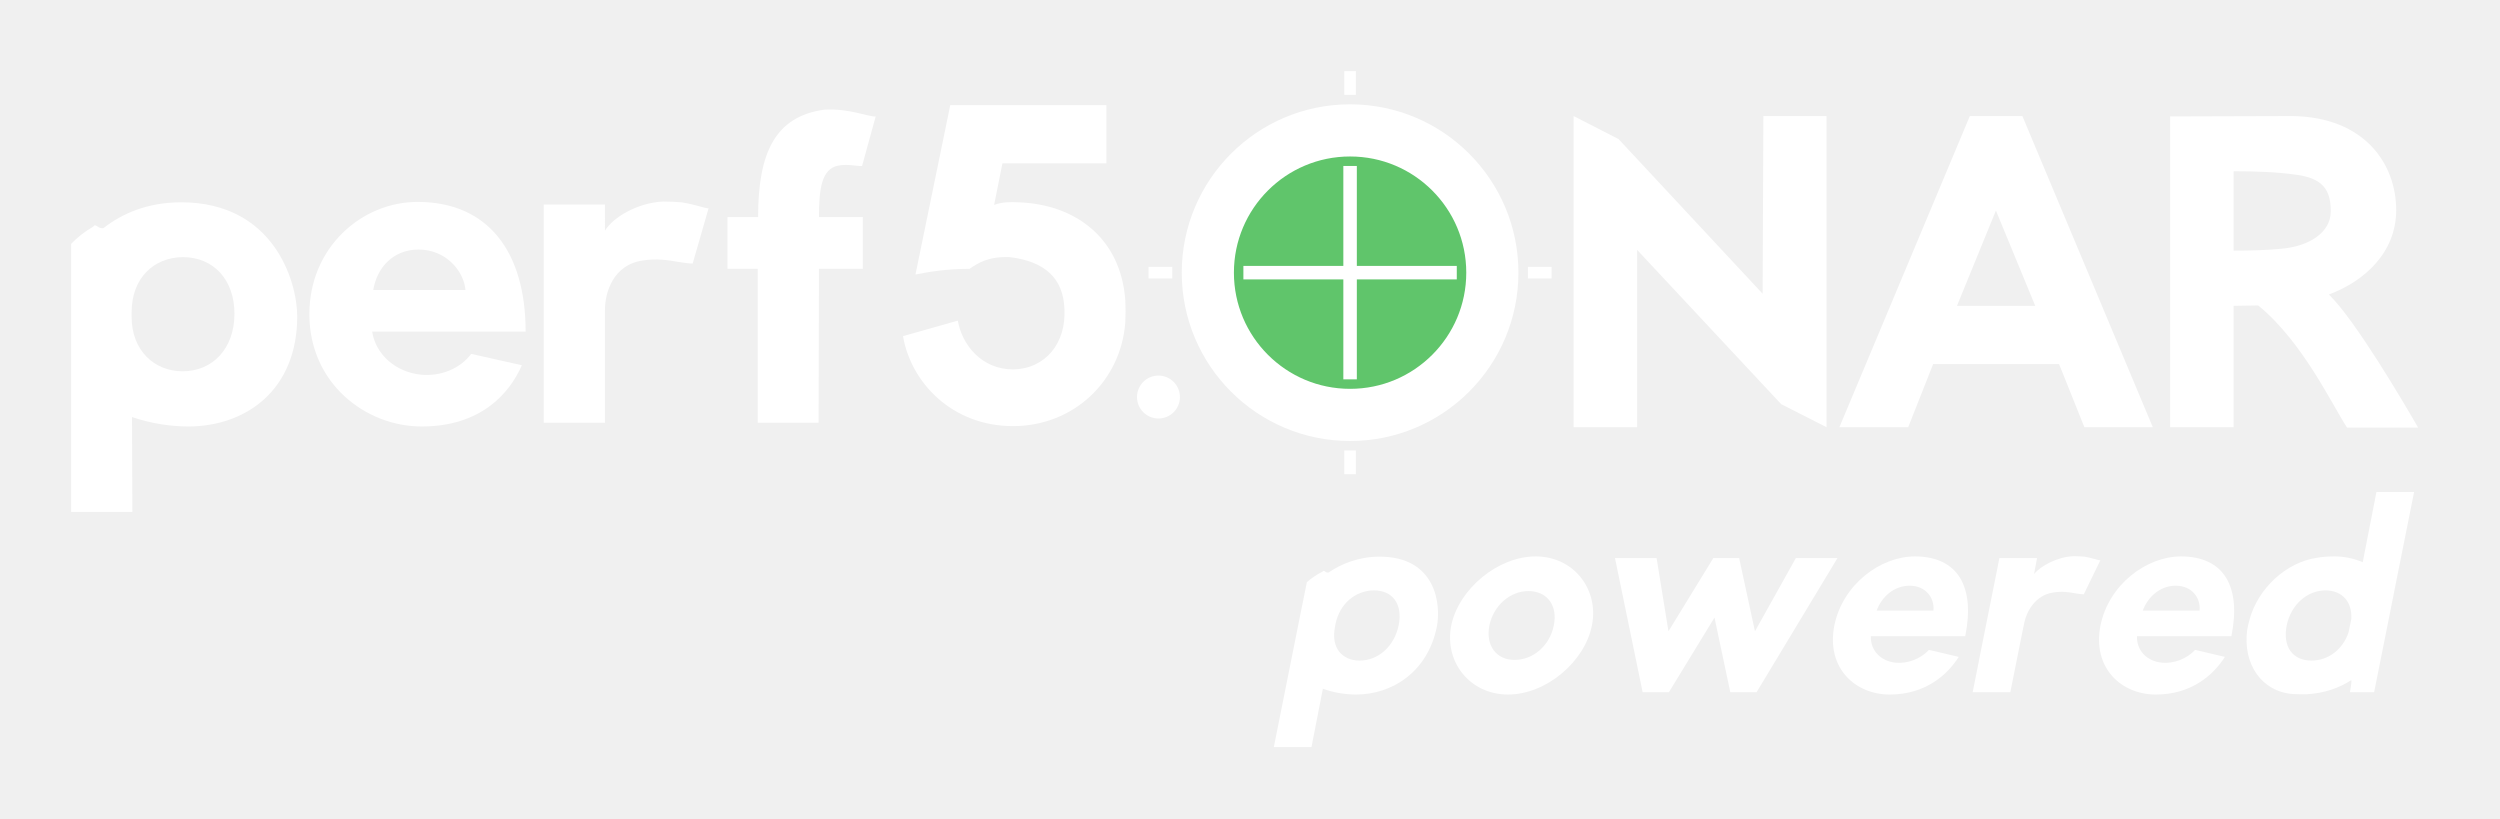
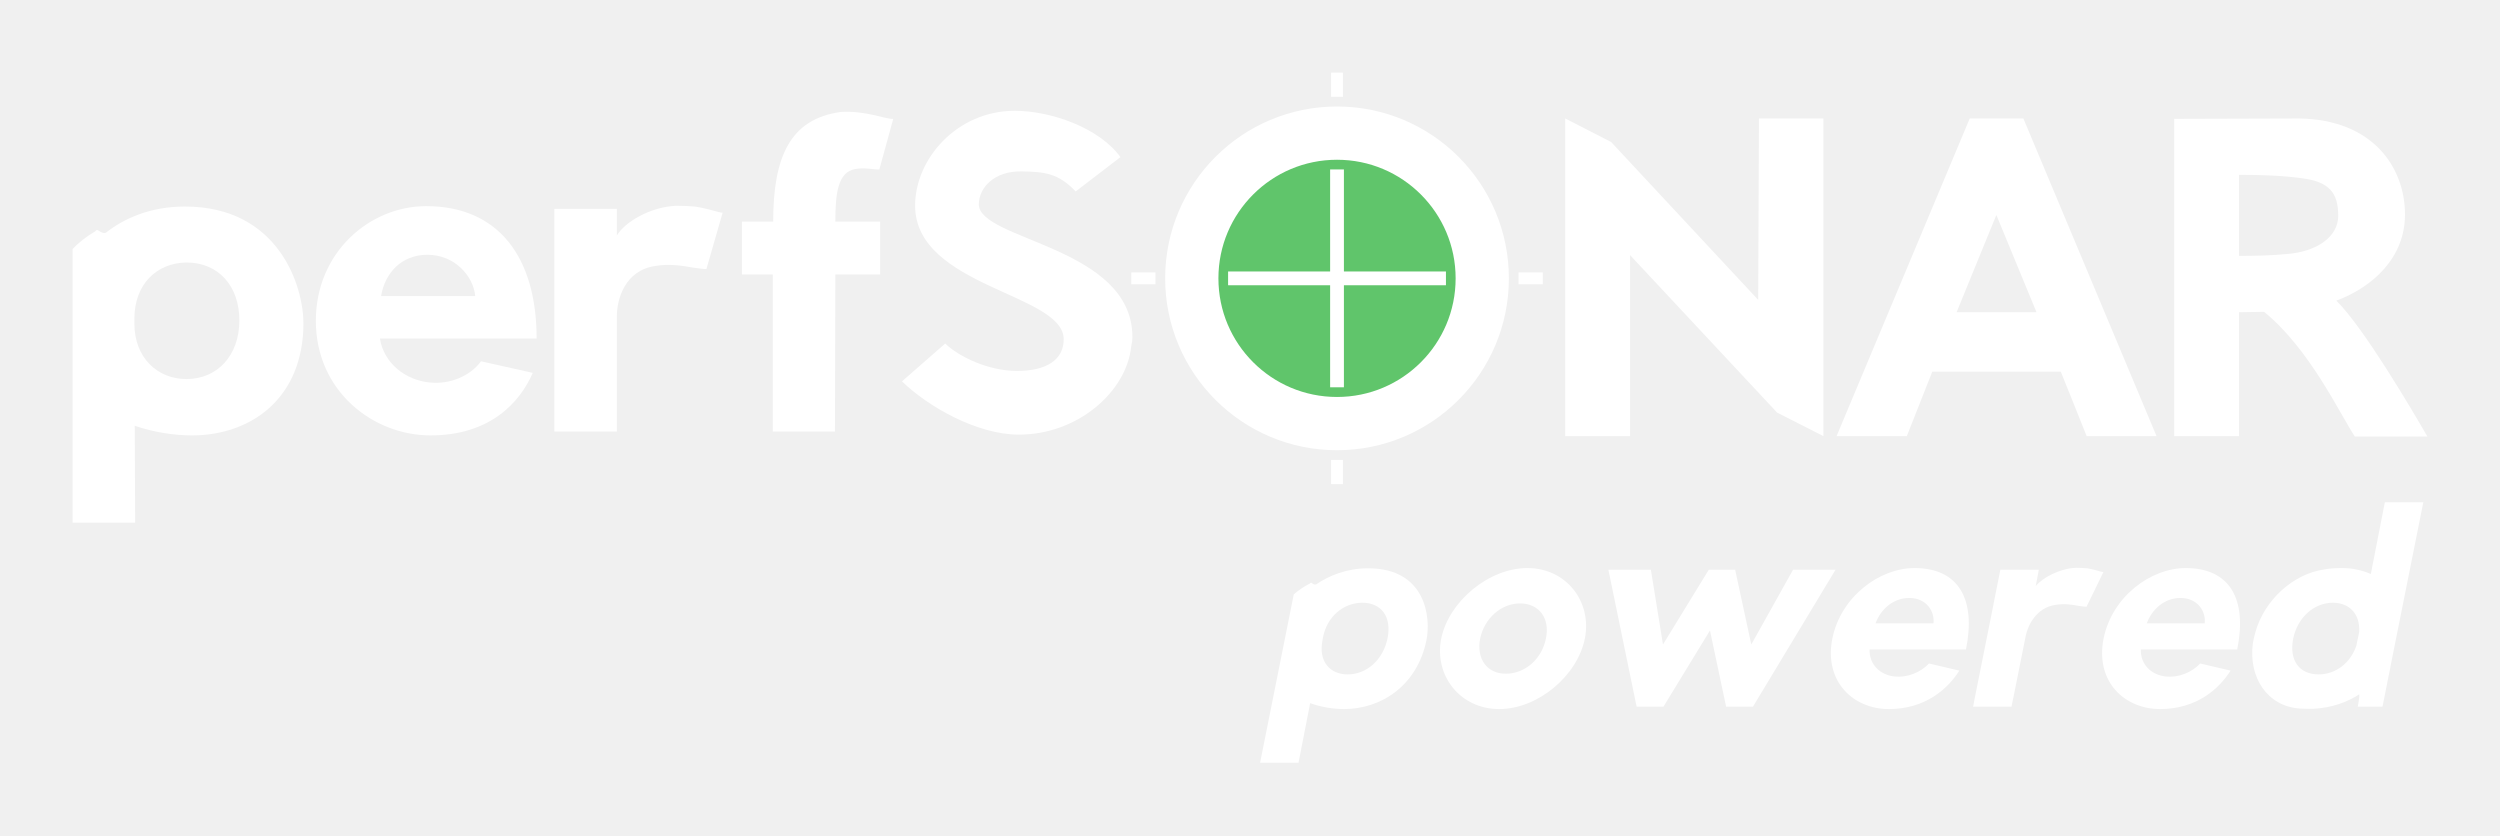
- <svg xmlns="http://www.w3.org/2000/svg" width="527.213mm" height="172.549mm" viewBox="0 0 527.213 172.549" version="1.1" id="svg8">
+ <svg xmlns="http://www.w3.org/2000/svg" width="516.411mm" height="172.549mm" viewBox="0 0 516.411 172.549" version="1.1" id="svg8">
  <defs id="defs2" />
-   <g id="layer4" style="display:inline" transform="translate(14.6448)">
+   <g id="layer4" style="display:inline" transform="translate(6.112114,-1.8065489e-6)">
    <circle transform="translate(187.5687,-139.5)" style="display:inline;opacity:1;fill:#31b63f;fill-opacity:0.75;fill-rule:nonzero;stroke:none;stroke-width:6;stroke-linecap:square;stroke-linejoin:miter;stroke-miterlimit:4;stroke-dasharray:none;stroke-dashoffset:0;stroke-opacity:1" id="path3715-3" cy="197.014" cx="82.479" r="30" />
  </g>
-   <g id="layer1" transform="translate(202.2135,-139.5)" style="display:inline">
+   <g id="layer1" transform="translate(193.6808,-139.5)" style="display:inline">
    <circle style="opacity:1;fill:none;fill-opacity:1;fill-rule:nonzero;stroke:#ffffff;stroke-width:11;stroke-linecap:square;stroke-linejoin:miter;stroke-miterlimit:4;stroke-dasharray:none;stroke-dashoffset:0;stroke-opacity:1" id="path3715" cy="197" cx="82.5" r="30" />
-     <path style="fill:none;fill-rule:evenodd;stroke:#ffffff;stroke-width:2.846;stroke-linecap:butt;stroke-linejoin:miter;stroke-miterlimit:4;stroke-dasharray:none;stroke-opacity:1" d="m 105,197 h -45" id="path4522" />
-     <path style="fill:none;fill-rule:evenodd;stroke:#ffffff;stroke-width:2.846;stroke-linecap:butt;stroke-linejoin:miter;stroke-miterlimit:4;stroke-dasharray:none;stroke-opacity:1" d="m 82.5,219.5 v -45" id="path4522-6" />
-     <path style="fill:none;fill-rule:evenodd;stroke:#ffffff;stroke-width:2.45;stroke-linecap:butt;stroke-linejoin:miter;stroke-miterlimit:4;stroke-dasharray:none;stroke-opacity:1" d="m 82.5,239.5 v -5" id="path4522-6-7" />
-     <path style="fill:none;fill-rule:evenodd;stroke:#ffffff;stroke-width:2.449;stroke-linecap:butt;stroke-linejoin:miter;stroke-miterlimit:4;stroke-dasharray:none;stroke-opacity:1" d="M 82.5,159.5 V 154.5" id="path4522-6-7-3" />
-     <path style="fill:none;fill-rule:evenodd;stroke:#ffffff;stroke-width:2.449;stroke-linecap:butt;stroke-linejoin:miter;stroke-miterlimit:4;stroke-dasharray:none;stroke-opacity:1" d="m 40,197 h 5" id="path4522-6-7-3-5" />
-     <path style="fill:none;fill-rule:evenodd;stroke:#ffffff;stroke-width:2.45;stroke-linecap:butt;stroke-linejoin:miter;stroke-miterlimit:4;stroke-dasharray:none;stroke-opacity:1" d="M 120,197 H 125" id="path4522-6-7-3-5-6" />
-     <text xml:space="preserve" style="font-style:normal;font-variant:normal;font-weight:normal;font-stretch:normal;line-height:0%;font-family:sans-serif;-inkscape-font-specification:'sans-serif, Normal';text-align:start;letter-spacing:0px;word-spacing:0px;writing-mode:lr-tb;text-anchor:start;fill:#ffffff;fill-opacity:1;stroke:none;stroke-width:0.265px;stroke-linecap:butt;stroke-linejoin:miter;stroke-opacity:1" x="310" y="219.5" id="text4725">
-       <tspan id="tspan4723" x="310" y="219.5" style="font-size:70.555px;line-height:1.25;stroke-width:0.265px"> </tspan>
+     <path style="fill:none;fill-rule:evenodd;stroke:#ffffff;stroke-width:2.846;stroke-linecap:butt;stroke-linejoin:miter;stroke-miterlimit:4;stroke-dasharray:none;stroke-opacity:1" d="m 105,197 -45,0" id="path4522" />
+     <path style="fill:none;fill-rule:evenodd;stroke:#ffffff;stroke-width:2.846;stroke-linecap:butt;stroke-linejoin:miter;stroke-miterlimit:4;stroke-dasharray:none;stroke-opacity:1" d="m 82.5,219.5 0,-45" id="path4522-6" />
+     <path style="fill:none;fill-rule:evenodd;stroke:#ffffff;stroke-width:2.449;stroke-linecap:butt;stroke-linejoin:miter;stroke-miterlimit:4;stroke-dasharray:none;stroke-opacity:1" d="m 82.5,239.5 0,-5" id="path4522-6-7" />
+     <path style="fill:none;fill-rule:evenodd;stroke:#ffffff;stroke-width:2.449;stroke-linecap:butt;stroke-linejoin:miter;stroke-miterlimit:4;stroke-dasharray:none;stroke-opacity:1" d="M 82.5,159.5 82.5,154.5" id="path4522-6-7-3" />
+     <path style="fill:none;fill-rule:evenodd;stroke:#ffffff;stroke-width:2.449;stroke-linecap:butt;stroke-linejoin:miter;stroke-miterlimit:4;stroke-dasharray:none;stroke-opacity:1" d="m 40,197 5,0" id="path4522-6-7-3-5" />
+     <path style="fill:none;fill-rule:evenodd;stroke:#ffffff;stroke-width:2.449;stroke-linecap:butt;stroke-linejoin:miter;stroke-miterlimit:4;stroke-dasharray:none;stroke-opacity:1" d="M 120,197 125,197" id="path4522-6-7-3-5-6" />
+     <text xml:space="preserve" style="font-style:normal;font-variant:normal;font-weight:normal;font-stretch:normal;font-size:70.556px;line-height:125%;font-family:sans-serif;-inkscape-font-specification:'sans-serif, Normal';text-align:start;letter-spacing:0px;word-spacing:0px;writing-mode:lr-tb;text-anchor:start;fill:#ffffff;fill-opacity:1;stroke:none;stroke-width:0.265px;stroke-linecap:butt;stroke-linejoin:miter;stroke-opacity:1" x="310" y="219.5" id="text4725">
+       <tspan id="tspan4723" x="310" y="219.5" style="stroke-width:0.265px" />
    </text>
  </g>
-   <g id="layer3" style="display:inline" transform="translate(14.49319)">
-     <g aria-label="perf5" id="text4651-0" style="font-style:normal;font-variant:normal;font-weight:normal;font-stretch:normal;line-height:0%;font-family:'Rabbid Highway Sign II';-inkscape-font-specification:'Rabbid Highway Sign II, Normal';text-align:end;letter-spacing:0px;word-spacing:0px;writing-mode:lr-tb;text-anchor:end;display:inline;fill:#ffffff;fill-opacity:1;stroke:none;stroke-width:0.265px;stroke-linecap:butt;stroke-linejoin:miter;stroke-opacity:1">
-       <path d="m 13.263,66.819 v -0.957 c 0,-7.176 4.624,-11.561 10.763,-11.64 6.538,0 10.923,4.784 10.923,11.959 0,7.335 -4.624,12.119 -10.923,12.119 -5.98,0 -10.763,-4.385 -10.763,-11.481 z M 23.708,42.661 c -7.176,0 -12.597,2.472 -16.344,5.422 C 6.247,48.401 5.689,46.966 5.211,47.763 3.297,48.88 1.703,50.155 0.507,51.431 v 56.528 H 13.423 l -0.08,-20.012 c 3.907,1.355 8.212,1.993 11.8,1.993 12.278,0 23.042,-7.734 23.042,-23.201 0,-7.495 -5.023,-24.078 -24.477,-24.078 z" style="font-style:normal;font-variant:normal;font-weight:normal;font-stretch:normal;font-size:79.729px;line-height:125%;font-family:'Rabbid Highway Sign II';-inkscape-font-specification:'Rabbid Highway Sign II, Normal';text-align:end;writing-mode:lr-tb;text-anchor:end" id="path991" />
-       <path d="m 64.222,61.158 c 0.797,-4.784 4.226,-8.531 9.567,-8.531 5.661,0 9.488,4.385 9.886,8.531 z m 20.65,13.474 c -2.312,3.109 -6.458,4.784 -10.524,4.385 -5.182,-0.478 -9.567,-4.066 -10.365,-9.089 h 32.37 c 0,-16.903 -7.973,-27.347 -22.802,-27.347 -11.72,0 -22.802,9.567 -22.802,23.679 0,14.59 11.88,23.679 23.679,23.679 12.358,0 18.497,-6.857 21.128,-12.916 z" style="font-style:normal;font-variant:normal;font-weight:normal;font-stretch:normal;font-size:79.729px;line-height:125%;font-family:'Rabbid Highway Sign II';-inkscape-font-specification:'Rabbid Highway Sign II, Normal';text-align:end;writing-mode:lr-tb;text-anchor:end" id="path993" />
-       <path d="m 113.085,43.139 h -12.916 v 46.004 h 12.916 V 65.304 c 0,-3.508 1.674,-9.488 7.973,-10.365 2.87,-0.478 5.422,-0.08 7.654,0.319 1.116,0.159 2.073,0.319 2.87,0.319 l 3.349,-11.64 c -0.797,0 -2.711,-0.797 -5.74,-1.276 -1.116,-0.08 -2.392,-0.159 -3.827,-0.159 -5.422,0.239 -10.604,3.349 -12.278,6.139 z" style="font-style:normal;font-variant:normal;font-weight:normal;font-stretch:normal;font-size:79.729px;line-height:125%;font-family:'Rabbid Highway Sign II';-inkscape-font-specification:'Rabbid Highway Sign II, Normal';text-align:end;writing-mode:lr-tb;text-anchor:end" id="path995" />
-       <path d="m 145.379,45.77 h -6.458 v 10.923 h 6.378 v 32.45 h 12.836 l 0.08,-32.45 h 9.249 V 45.77 h -9.249 c 0,-5.9 0.558,-10.205 4.066,-10.843 1.993,-0.399 3.986,0.159 5.023,0.08 l 2.87,-10.444 c -1.674,0.08 -5.581,-1.754 -10.843,-1.435 -10.444,1.435 -13.953,9.249 -13.953,22.643 z" style="font-style:normal;font-variant:normal;font-weight:normal;font-stretch:normal;font-size:79.729px;line-height:125%;font-family:'Rabbid Highway Sign II';-inkscape-font-specification:'Rabbid Highway Sign II, Normal';text-align:end;writing-mode:lr-tb;text-anchor:end" id="path997" />
-       <path d="m 199.137,77.901 c -6.617,0 -10.763,-5.182 -11.64,-10.285 l -11.561,3.269 c 1.674,9.807 10.365,18.975 23.201,18.975 12.836,0 22.802,-9.567 23.679,-21.925 0.08,-1.595 0.08,-3.109 0,-4.624 -0.957,-13.235 -10.684,-20.251 -22.563,-20.65 -1.595,-0.08 -3.508,-0.08 -5.103,0.558 l 1.754,-8.77 h 21.925 v -12.278 h -32.928 l -7.335,35.719 c 2.791,-0.558 6.538,-1.196 11.401,-1.196 1.754,-1.196 3.907,-2.631 8.451,-2.472 7.335,0.877 11.322,4.385 11.561,10.923 0.399,7.255 -4.066,12.677 -10.843,12.757 z" style="font-style:normal;font-variant:normal;font-weight:normal;font-stretch:normal;font-size:79.729px;line-height:125%;font-family:'Rabbid Highway Sign II';-inkscape-font-specification:'Rabbid Highway Sign II, Normal';text-align:end;writing-mode:lr-tb;text-anchor:end" id="path999" />
+   <g id="layer3" style="display:inline" transform="translate(5.960504,-8.0654894e-7)">
+     <g transform="translate(187.7203,-139.5)" style="font-style:normal;font-variant:normal;font-weight:normal;font-stretch:normal;font-size:79.729px;line-height:125%;font-family:'Rabbid Highway Sign II';-inkscape-font-specification:'Rabbid Highway Sign II, Normal';text-align:end;letter-spacing:0px;word-spacing:0px;writing-mode:lr-tb;text-anchor:end;display:inline;fill:#ffffff;fill-opacity:1;stroke:none;stroke-width:0.265px;stroke-linecap:butt;stroke-linejoin:miter;stroke-opacity:1" id="text4651-0">
+       <path d="m -165.924,206.319 0,-0.957 c 0,-7.176 4.624,-11.561 10.763,-11.64 6.538,0 10.923,4.784 10.923,11.959 0,7.335 -4.624,12.119 -10.923,12.119 -5.98,0 -10.763,-4.385 -10.763,-11.481 z m 10.444,-24.158 c -7.176,0 -12.597,2.472 -16.344,5.422 -1.116,0.319 -1.674,-1.116 -2.153,-0.319 -1.913,1.116 -3.508,2.392 -4.704,3.668 l 0,56.528 12.916,0 -0.08,-20.012 c 3.907,1.355 8.212,1.993 11.8,1.993 12.278,0 23.042,-7.734 23.042,-23.201 0,-7.495 -5.023,-24.078 -24.477,-24.078 z" style="font-style:normal;font-variant:normal;font-weight:normal;font-stretch:normal;font-size:79.729px;line-height:125%;font-family:'Rabbid Highway Sign II';-inkscape-font-specification:'Rabbid Highway Sign II, Normal';text-align:end;writing-mode:lr-tb;text-anchor:end" id="path3446" />
+       <path d="m -114.965,200.658 c 0.797,-4.784 4.226,-8.531 9.567,-8.531 5.661,0 9.488,4.385 9.886,8.531 l -19.454,0 z m 20.65,13.474 c -2.312,3.109 -6.458,4.784 -10.524,4.385 -5.182,-0.478 -9.567,-4.066 -10.365,-9.089 l 32.37,0 c 0,-16.903 -7.973,-27.347 -22.802,-27.347 -11.72,0 -22.802,9.567 -22.802,23.679 0,14.59 11.88,23.679 23.679,23.679 12.358,0 18.497,-6.857 21.128,-12.916 l -10.684,-2.392 z" style="font-style:normal;font-variant:normal;font-weight:normal;font-stretch:normal;font-size:79.729px;line-height:125%;font-family:'Rabbid Highway Sign II';-inkscape-font-specification:'Rabbid Highway Sign II, Normal';text-align:end;writing-mode:lr-tb;text-anchor:end" id="path3448" />
+       <path d="m -66.259,182.639 -12.916,0 0,46.004 12.916,0 0,-23.839 c 0,-3.508 1.674,-9.488 7.973,-10.365 2.87,-0.478 5.422,-0.08 7.654,0.319 1.116,0.159 2.073,0.319 2.87,0.319 l 3.349,-11.64 c -0.797,0 -2.711,-0.797 -5.74,-1.276 -1.116,-0.08 -2.392,-0.159 -3.827,-0.159 -5.422,0.239 -10.604,3.349 -12.278,6.139 l 0,-5.501 z" style="font-style:normal;font-variant:normal;font-weight:normal;font-stretch:normal;font-size:79.729px;line-height:125%;font-family:'Rabbid Highway Sign II';-inkscape-font-specification:'Rabbid Highway Sign II, Normal';text-align:end;writing-mode:lr-tb;text-anchor:end" id="path3450" />
+       <path d="m -33.965,185.27 -6.458,0 0,10.923 6.378,0 0,32.45 12.836,0 0.08,-32.45 9.249,0 0,-10.923 -9.249,0 c 0,-5.9 0.558,-10.205 4.066,-10.843 1.993,-0.399 3.986,0.159 5.023,0.08 l 2.87,-10.444 c -1.674,0.08 -5.581,-1.754 -10.843,-1.435 -10.444,1.435 -13.953,9.249 -13.953,22.643 z" style="font-style:normal;font-variant:normal;font-weight:normal;font-stretch:normal;font-size:79.729px;line-height:125%;font-family:'Rabbid Highway Sign II';-inkscape-font-specification:'Rabbid Highway Sign II, Normal';text-align:end;writing-mode:lr-tb;text-anchor:end" id="path3452" />
+       <path d="m 28.513,179.051 9.249,-7.096 c -4.385,-6.059 -14.351,-9.567 -21.846,-9.567 -11.88,0 -20.57,9.886 -20.57,19.613 0.08,16.823 30.696,18.098 30.696,27.586 0,4.305 -3.668,6.538 -9.647,6.538 -5.9,0 -12.039,-2.95 -14.83,-5.661 l -8.93,7.813 c 5.342,5.182 15.467,11.003 24.158,11.003 12.119,0 22.244,-8.85 23.201,-18.258 0.159,-0.638 0.239,-1.276 0.239,-1.913 0,-18.736 -31.732,-19.932 -31.732,-27.427 0.08,-3.588 3.349,-6.857 8.77,-6.777 4.704,0.08 7.654,0.319 11.242,4.146 z" style="font-style:normal;font-variant:normal;font-weight:normal;font-stretch:normal;font-size:79.729px;line-height:125%;font-family:'Rabbid Highway Sign II';-inkscape-font-specification:'Rabbid Highway Sign II, Normal';text-align:end;writing-mode:lr-tb;text-anchor:end" id="path3454" />
    </g>
-     <g aria-label="NAR" id="text4651" style="font-style:normal;font-variant:normal;font-weight:normal;font-stretch:normal;line-height:0%;font-family:sans-serif;-inkscape-font-specification:'sans-serif, Normal';text-align:start;letter-spacing:0px;word-spacing:0px;writing-mode:lr-tb;text-anchor:start;display:inline;fill:#ffffff;fill-opacity:1;stroke:none;stroke-width:0.265px;stroke-linecap:butt;stroke-linejoin:miter;stroke-opacity:1">
-       <path d="m 317.356,90.089 h 13.394 V 52.697 l 30.376,32.529 9.567,4.863 V 24.473 h -13.315 l -0.159,37.472 -30.376,-32.609 -9.488,-4.863 z" style="font-style:normal;font-variant:normal;font-weight:normal;font-stretch:normal;font-size:79.728px;line-height:1.25;font-family:'Rabbid Highway Sign II';-inkscape-font-specification:'Rabbid Highway Sign II, Normal';text-align:start;writing-mode:lr-tb;text-anchor:start;stroke-width:0.265px" id="path1002" />
-       <path d="M 411.997,24.473 H 400.915 L 373.409,90.089 h 14.51 l 5.262,-13.315 h 26.549 l 5.342,13.315 h 14.431 z m 2.711,40.023 h -16.504 l 8.212,-20.091 z" style="font-style:normal;font-variant:normal;font-weight:normal;font-stretch:normal;font-size:79.728px;line-height:1.25;font-family:'Rabbid Highway Sign II';-inkscape-font-specification:'Rabbid Highway Sign II, Normal';text-align:start;writing-mode:lr-tb;text-anchor:start;stroke-width:0.265px" id="path1004" />
-       <path d="M 443.149,24.553 V 90.089 h 13.394 V 64.496 c 1.515,0 3.349,-0.08 5.182,-0.08 9.408,7.654 15.627,21.048 18.736,25.752 h 14.989 C 492.421,84.907 482.216,67.526 476.635,62.105 c 7.494,-2.79 14.192,-8.85 14.192,-17.779 0,-9.727 -6.617,-19.613 -21.845,-19.852 z m 13.394,28.303 V 36.113 c 4.624,0 9.089,0.159 13.075,0.718 5.501,0.718 7.415,2.95 7.415,7.734 0,4.544 -4.704,7.415 -10.444,7.893 -3.269,0.319 -6.697,0.399 -10.046,0.399 z" style="font-style:normal;font-variant:normal;font-weight:normal;font-stretch:normal;font-size:79.728px;line-height:1.25;font-family:'Rabbid Highway Sign II';-inkscape-font-specification:'Rabbid Highway Sign II, Normal';text-align:start;writing-mode:lr-tb;text-anchor:start;stroke-width:0.265px" id="path1006" />
+     <g style="font-style:normal;font-variant:normal;font-weight:normal;font-stretch:normal;font-size:88.9px;line-height:125%;font-family:sans-serif;-inkscape-font-specification:'sans-serif, Normal';text-align:start;letter-spacing:0px;word-spacing:0px;writing-mode:lr-tb;text-anchor:start;display:inline;fill:#ffffff;fill-opacity:1;stroke:none;stroke-width:0.265px;stroke-linecap:butt;stroke-linejoin:miter;stroke-opacity:1" id="text4651">
+       <path d="m 317.356,90.089 13.394,0 0,-37.392 30.376,32.529 9.567,4.863 0,-65.616 -13.315,0 -0.159,37.472 -30.376,-32.609 -9.488,-4.863 0,65.616 z" style="font-style:normal;font-variant:normal;font-weight:normal;font-stretch:normal;font-size:79.728px;font-family:'Rabbid Highway Sign II';-inkscape-font-specification:'Rabbid Highway Sign II, Normal';text-align:start;writing-mode:lr-tb;text-anchor:start;stroke-width:0.265px" id="path3439" />
+       <path d="m 411.997,24.473 -11.082,0 -27.506,65.616 14.51,0 5.262,-13.315 26.549,0 5.342,13.315 14.431,0 -27.506,-65.616 z m 2.711,40.023 -16.504,0 8.212,-20.091 8.292,20.091 z" style="font-style:normal;font-variant:normal;font-weight:normal;font-stretch:normal;font-size:79.728px;font-family:'Rabbid Highway Sign II';-inkscape-font-specification:'Rabbid Highway Sign II, Normal';text-align:start;writing-mode:lr-tb;text-anchor:start;stroke-width:0.265px" id="path3441" />
+       <path d="m 443.149,24.553 0,65.536 13.394,0 0,-25.593 c 1.515,0 3.349,-0.08 5.182,-0.08 9.408,7.654 15.627,21.048 18.736,25.752 l 14.989,0 c -3.03,-5.262 -13.235,-22.643 -18.816,-28.064 7.494,-2.79 14.192,-8.85 14.192,-17.779 0,-9.727 -6.617,-19.613 -21.845,-19.852 l -25.832,0.08 z m 13.394,28.303 0,-16.743 c 4.624,0 9.089,0.159 13.075,0.718 5.501,0.718 7.415,2.95 7.415,7.734 0,4.544 -4.704,7.415 -10.444,7.893 -3.269,0.319 -6.697,0.399 -10.046,0.399 z" style="font-style:normal;font-variant:normal;font-weight:normal;font-stretch:normal;font-size:79.728px;font-family:'Rabbid Highway Sign II';-inkscape-font-specification:'Rabbid Highway Sign II, Normal';text-align:start;writing-mode:lr-tb;text-anchor:start;stroke-width:0.265px" id="path3443" />
    </g>
-     <circle style="fill:#ffffff;fill-opacity:1;fill-rule:evenodd;stroke-width:0.265" id="path166" cx="229.81" cy="83.729" r="4.526" />
  </g>
-   <g id="layer2" style="display:inline" transform="translate(17.36553,15.00001)">
-     <g aria-label="powered" id="text4651-0-4" style="font-style:normal;font-variant:normal;font-weight:normal;font-stretch:normal;line-height:0%;font-family:sans-serif;-inkscape-font-specification:'sans-serif, Normal';text-align:start;letter-spacing:0px;word-spacing:0px;writing-mode:lr-tb;text-anchor:start;fill:#ffffff;fill-opacity:1;stroke:none;stroke-width:0.265px;stroke-linecap:butt;stroke-linejoin:miter;stroke-opacity:1">
-       <path d="m 264.158,117.247 0.098,-0.588 c 0.883,-4.413 4.266,-7.11 8.091,-7.159 4.021,0 6.13,2.942 5.247,7.355 -0.932,4.511 -4.364,7.453 -8.238,7.453 -3.678,0 -6.08,-2.697 -5.198,-7.061 z m 9.415,-14.858 c -4.413,0 -8.091,1.52 -10.739,3.334 -0.736,0.196 -0.883,-0.687 -1.275,-0.196 -1.324,0.686 -2.452,1.471 -3.334,2.256 l -6.963,34.767 h 7.944 l 2.403,-12.308 c 2.256,0.834 4.806,1.226 7.012,1.226 7.552,0 15.103,-4.756 17.016,-14.27 0.932,-4.609 -0.098,-14.809 -12.063,-14.809 z" style="font-style:italic;font-variant:normal;font-weight:normal;font-stretch:normal;font-size:49.036px;line-height:1.25;font-family:'Rabbid Highway Sign II';-inkscape-font-specification:'Rabbid Highway Sign II, Normal';text-align:end;writing-mode:lr-tb;text-anchor:end;stroke-width:0.265px" id="path1009" />
-       <path d="m 296.723,116.903 c 0.883,-4.217 4.364,-7.257 8.238,-7.257 3.923,0 6.228,3.04 5.345,7.257 -0.834,4.217 -4.315,7.257 -8.238,7.257 -3.874,0.049 -6.179,-3.04 -5.345,-7.257 z m -8.042,0 c -1.52,7.65 3.923,14.564 11.965,14.564 8.042,0 16.182,-6.914 17.702,-14.564 1.52,-7.601 -3.825,-14.564 -11.867,-14.564 -7.993,0 -16.231,6.914 -17.8,14.564 z" style="font-style:italic;font-variant:normal;font-weight:normal;font-stretch:normal;font-size:49.036px;line-height:1.25;font-family:'Rabbid Highway Sign II';-inkscape-font-specification:'Rabbid Highway Sign II, Normal';text-align:end;writing-mode:lr-tb;text-anchor:end;stroke-width:0.265px" id="path1011" />
-       <path d="m 334.584,130.977 9.611,-15.741 3.334,15.741 h 5.541 l 17.065,-28.294 h -8.777 l -8.63,15.446 -3.334,-15.446 h -5.443 l -9.464,15.446 -2.501,-15.446 h -8.777 l 5.835,28.294 z" style="font-style:italic;font-variant:normal;font-weight:normal;font-stretch:normal;font-size:49.036px;line-height:1.25;font-family:'Rabbid Highway Sign II';-inkscape-font-specification:'Rabbid Highway Sign II, Normal';text-align:end;writing-mode:lr-tb;text-anchor:end;stroke-width:0.265px" id="path1013" />
-       <path d="m 378.394,113.765 c 1.079,-2.942 3.678,-5.247 6.963,-5.247 3.482,0 5.296,2.697 5.002,5.247 z m 11.033,8.287 c -1.765,1.912 -4.56,2.942 -7.012,2.697 -3.089,-0.294 -5.345,-2.501 -5.247,-5.59 h 19.909 c 2.109,-10.396 -1.52,-16.819 -10.641,-16.819 -7.208,0 -15.201,5.884 -16.966,14.564 -1.765,8.974 4.413,14.564 11.671,14.564 7.601,0 12.21,-4.217 14.564,-7.944 z" style="font-style:italic;font-variant:normal;font-weight:normal;font-stretch:normal;font-size:49.036px;line-height:1.25;font-family:'Rabbid Highway Sign II';-inkscape-font-specification:'Rabbid Highway Sign II, Normal';text-align:end;writing-mode:lr-tb;text-anchor:end;stroke-width:0.265px" id="path1015" />
-       <path d="m 412.22,102.683 h -7.944 l -5.639,28.294 h 7.944 l 2.942,-14.662 c 0.441,-2.158 2.207,-5.835 6.179,-6.375 1.814,-0.294 3.334,-0.049 4.658,0.196 0.687,0.098 1.226,0.196 1.716,0.196 l 3.482,-7.159 c -0.49,0 -1.569,-0.49 -3.334,-0.785 -0.686,-0.049 -1.471,-0.098 -2.354,-0.098 -3.383,0.147 -6.914,2.06 -8.287,3.776 z" style="font-style:italic;font-variant:normal;font-weight:normal;font-stretch:normal;font-size:49.036px;line-height:1.25;font-family:'Rabbid Highway Sign II';-inkscape-font-specification:'Rabbid Highway Sign II, Normal';text-align:end;writing-mode:lr-tb;text-anchor:end;stroke-width:0.265px" id="path1017" />
-       <path d="m 434.518,113.765 c 1.079,-2.942 3.678,-5.247 6.963,-5.247 3.482,0 5.296,2.697 5.002,5.247 z m 11.033,8.287 c -1.765,1.912 -4.56,2.942 -7.012,2.697 -3.089,-0.294 -5.345,-2.501 -5.247,-5.59 h 19.909 c 2.109,-10.396 -1.52,-16.819 -10.641,-16.819 -7.208,0 -15.201,5.884 -16.966,14.564 -1.765,8.974 4.413,14.564 11.671,14.564 7.601,0 12.21,-4.217 14.564,-7.944 z" style="font-style:italic;font-variant:normal;font-weight:normal;font-stretch:normal;font-size:49.036px;line-height:1.25;font-family:'Rabbid Highway Sign II';-inkscape-font-specification:'Rabbid Highway Sign II, Normal';text-align:end;writing-mode:lr-tb;text-anchor:end;stroke-width:0.265px" id="path1019" />
-       <path d="m 464.862,116.903 c 0.932,-4.462 4.364,-7.404 8.238,-7.404 3.433,0.049 5.59,2.354 5.394,6.031 l -0.588,2.844 c -1.226,3.629 -4.315,5.933 -7.797,5.933 -4.021,0 -6.13,-2.942 -5.247,-7.404 z m 26.872,-28.147 h -7.944 l -2.893,14.809 c -1.814,-0.785 -3.874,-1.226 -5.884,-1.226 -1.422,0 -2.795,0.098 -3.776,0.294 -6.473,0.932 -12.357,6.424 -14.171,12.896 -0.245,0.785 -0.392,1.569 -0.539,2.354 -0.932,7.061 2.991,13.044 9.758,13.485 0.932,0.049 1.814,0.049 2.648,0.049 3.923,-0.196 7.061,-1.373 9.562,-2.991 0.098,0.539 -0.245,2.207 -0.294,2.55 h 5.1 z" style="font-style:italic;font-variant:normal;font-weight:normal;font-stretch:normal;font-size:49.036px;line-height:1.25;font-family:'Rabbid Highway Sign II';-inkscape-font-specification:'Rabbid Highway Sign II, Normal';text-align:end;writing-mode:lr-tb;text-anchor:end;stroke-width:0.265px" id="path1021" />
+   <g id="layer2" style="display:inline" transform="translate(8.832844,14.99999)">
+     <g style="font-style:normal;font-variant:normal;font-weight:normal;font-stretch:normal;font-size:69.144px;line-height:125%;font-family:sans-serif;-inkscape-font-specification:'sans-serif, Normal';text-align:start;letter-spacing:0px;word-spacing:0px;writing-mode:lr-tb;text-anchor:start;fill:#ffffff;fill-opacity:1;stroke:none;stroke-width:0.265px;stroke-linecap:butt;stroke-linejoin:miter;stroke-opacity:1" id="text4651-0-4">
+       <path d="m 264.349,117.247 0.098,-0.588 c 0.883,-4.413 4.266,-7.11 8.091,-7.159 4.021,0 6.13,2.942 5.247,7.355 -0.932,4.511 -4.364,7.453 -8.238,7.453 -3.678,0 -6.08,-2.697 -5.198,-7.061 z m 9.415,-14.858 c -4.413,0 -8.091,1.52 -10.739,3.334 -0.736,0.196 -0.883,-0.686 -1.275,-0.196 -1.324,0.687 -2.452,1.471 -3.334,2.256 l -6.963,34.767 7.944,0 2.403,-12.308 c 2.256,0.834 4.806,1.226 7.012,1.226 7.552,0 15.103,-4.756 17.016,-14.27 0.932,-4.609 -0.098,-14.809 -12.063,-14.809 z" style="font-style:italic;font-variant:normal;font-weight:normal;font-stretch:normal;font-size:49.036px;font-family:'Rabbid Highway Sign II';-inkscape-font-specification:'Rabbid Highway Sign II, Normal';text-align:end;writing-mode:lr-tb;text-anchor:end;stroke-width:0.265px" id="path3424" />
+       <path d="m 296.915,116.903 c 0.883,-4.217 4.364,-7.257 8.238,-7.257 3.923,0 6.228,3.04 5.345,7.257 -0.834,4.217 -4.315,7.257 -8.238,7.257 -3.874,0.049 -6.179,-3.04 -5.345,-7.257 z m -8.042,0 c -1.52,7.65 3.923,14.564 11.965,14.564 8.042,0 16.182,-6.914 17.702,-14.564 1.52,-7.601 -3.825,-14.564 -11.867,-14.564 -7.993,0 -16.231,6.914 -17.8,14.564 z" style="font-style:italic;font-variant:normal;font-weight:normal;font-stretch:normal;font-size:49.036px;font-family:'Rabbid Highway Sign II';-inkscape-font-specification:'Rabbid Highway Sign II, Normal';text-align:end;writing-mode:lr-tb;text-anchor:end;stroke-width:0.265px" id="path3426" />
+       <path d="m 334.776,130.977 9.611,-15.741 3.334,15.741 5.541,0 17.065,-28.294 -8.777,0 -8.63,15.446 -3.334,-15.446 -5.443,0 -9.464,15.446 -2.501,-15.446 -8.777,0 5.835,28.294 5.541,0 z" style="font-style:italic;font-variant:normal;font-weight:normal;font-stretch:normal;font-size:49.036px;font-family:'Rabbid Highway Sign II';-inkscape-font-specification:'Rabbid Highway Sign II, Normal';text-align:end;writing-mode:lr-tb;text-anchor:end;stroke-width:0.265px" id="path3428" />
+       <path d="m 378.586,113.765 c 1.079,-2.942 3.678,-5.247 6.963,-5.247 3.482,0 5.296,2.697 5.002,5.247 l -11.965,0 z m 11.033,8.287 c -1.765,1.912 -4.56,2.942 -7.012,2.697 -3.089,-0.294 -5.345,-2.501 -5.247,-5.59 l 19.909,0 c 2.109,-10.396 -1.52,-16.819 -10.641,-16.819 -7.208,0 -15.201,5.884 -16.966,14.564 -1.765,8.974 4.413,14.564 11.671,14.564 7.601,0 12.21,-4.217 14.564,-7.944 l -6.277,-1.471 z" style="font-style:italic;font-variant:normal;font-weight:normal;font-stretch:normal;font-size:49.036px;font-family:'Rabbid Highway Sign II';-inkscape-font-specification:'Rabbid Highway Sign II, Normal';text-align:end;writing-mode:lr-tb;text-anchor:end;stroke-width:0.265px" id="path3430" />
+       <path d="m 412.316,102.683 -7.944,0 -5.639,28.294 7.944,0 2.942,-14.662 c 0.441,-2.158 2.207,-5.835 6.179,-6.375 1.814,-0.294 3.334,-0.049 4.658,0.196 0.686,0.098 1.226,0.196 1.716,0.196 l 3.482,-7.159 c -0.49,0 -1.569,-0.49 -3.334,-0.785 -0.687,-0.049 -1.471,-0.098 -2.354,-0.098 -3.383,0.147 -6.914,2.06 -8.287,3.776 l 0.637,-3.383 z" style="font-style:italic;font-variant:normal;font-weight:normal;font-stretch:normal;font-size:49.036px;font-family:'Rabbid Highway Sign II';-inkscape-font-specification:'Rabbid Highway Sign II, Normal';text-align:end;writing-mode:lr-tb;text-anchor:end;stroke-width:0.265px" id="path3432" />
+       <path d="m 434.613,113.765 c 1.079,-2.942 3.678,-5.247 6.963,-5.247 3.482,0 5.296,2.697 5.002,5.247 l -11.965,0 z m 11.033,8.287 c -1.765,1.912 -4.56,2.942 -7.012,2.697 -3.089,-0.294 -5.345,-2.501 -5.247,-5.59 l 19.909,0 c 2.109,-10.396 -1.52,-16.819 -10.641,-16.819 -7.208,0 -15.201,5.884 -16.966,14.564 -1.765,8.974 4.413,14.564 11.671,14.564 7.601,0 12.21,-4.217 14.564,-7.944 l -6.277,-1.471 z" style="font-style:italic;font-variant:normal;font-weight:normal;font-stretch:normal;font-size:49.036px;font-family:'Rabbid Highway Sign II';-inkscape-font-specification:'Rabbid Highway Sign II, Normal';text-align:end;writing-mode:lr-tb;text-anchor:end;stroke-width:0.265px" id="path3434" />
+       <path d="m 464.862,116.903 c 0.932,-4.462 4.364,-7.404 8.238,-7.404 3.433,0.049 5.59,2.354 5.394,6.031 l -0.588,2.844 c -1.226,3.629 -4.315,5.933 -7.797,5.933 -4.021,0 -6.13,-2.942 -5.247,-7.404 z m 26.872,-28.147 -7.944,0 -2.893,14.809 c -1.814,-0.785 -3.874,-1.226 -5.884,-1.226 -1.422,0 -2.795,0.098 -3.776,0.294 -6.473,0.932 -12.357,6.424 -14.171,12.896 -0.245,0.785 -0.392,1.569 -0.539,2.354 -0.932,7.061 2.991,13.044 9.758,13.485 0.932,0.049 1.814,0.049 2.648,0.049 3.923,-0.196 7.061,-1.373 9.562,-2.991 0.098,0.539 -0.245,2.207 -0.294,2.55 l 5.1,0 8.434,-42.22 z" style="font-style:italic;font-variant:normal;font-weight:normal;font-stretch:normal;font-size:49.036px;font-family:'Rabbid Highway Sign II';-inkscape-font-specification:'Rabbid Highway Sign II, Normal';text-align:end;writing-mode:lr-tb;text-anchor:end;stroke-width:0.265px" id="path3436" />
    </g>
-     <text xml:space="preserve" style="font-style:normal;font-variant:normal;font-weight:normal;font-stretch:normal;line-height:0%;font-family:sans-serif;-inkscape-font-specification:'sans-serif, Normal';text-align:start;letter-spacing:0px;word-spacing:0px;writing-mode:lr-tb;text-anchor:start;fill:#ffffff;fill-opacity:1;stroke:none;stroke-width:0.265px;stroke-linecap:butt;stroke-linejoin:miter;stroke-opacity:1" x="363.988" y="-165.556" id="text6229">
-       <tspan id="tspan6227" x="363.988" y="-165.556" style="font-size:70.555px;line-height:1.25;stroke-width:0.265px"> </tspan>
+     <text xml:space="preserve" style="font-style:normal;font-variant:normal;font-weight:normal;font-stretch:normal;font-size:70.556px;line-height:125%;font-family:sans-serif;-inkscape-font-specification:'sans-serif, Normal';text-align:start;letter-spacing:0px;word-spacing:0px;writing-mode:lr-tb;text-anchor:start;fill:#ffffff;fill-opacity:1;stroke:none;stroke-width:0.265px;stroke-linecap:butt;stroke-linejoin:miter;stroke-opacity:1" x="363.988" y="-165.556" id="text6229">
+       <tspan id="tspan6227" x="363.988" y="-165.556" style="stroke-width:0.265px" />
    </text>
-     <text xml:space="preserve" style="font-style:normal;font-variant:normal;font-weight:normal;font-stretch:normal;line-height:0%;font-family:sans-serif;-inkscape-font-specification:'sans-serif, Normal';text-align:start;letter-spacing:0px;word-spacing:0px;writing-mode:lr-tb;text-anchor:start;fill:#ffffff;fill-opacity:1;stroke:none;stroke-width:0.265px;stroke-linecap:butt;stroke-linejoin:miter;stroke-opacity:1" x="557.348" y="80" id="text842">
-       <tspan id="tspan840" x="557.348" y="80" style="font-size:70.555px;line-height:1.25;stroke-width:0.265px"> </tspan>
+     <text xml:space="preserve" style="font-style:normal;font-variant:normal;font-weight:normal;font-stretch:normal;font-size:70.556px;line-height:125%;font-family:sans-serif;-inkscape-font-specification:'sans-serif, Normal';text-align:start;letter-spacing:0px;word-spacing:0px;writing-mode:lr-tb;text-anchor:start;fill:#ffffff;fill-opacity:1;stroke:none;stroke-width:0.265px;stroke-linecap:butt;stroke-linejoin:miter;stroke-opacity:1" x="557.348" y="80" id="text842">
+       <tspan id="tspan840" x="557.348" y="80" style="stroke-width:0.265px" />
    </text>
-     <text xml:space="preserve" style="font-style:normal;font-variant:normal;font-weight:normal;font-stretch:normal;line-height:0%;font-family:sans-serif;-inkscape-font-specification:'sans-serif, Normal';text-align:start;letter-spacing:0px;word-spacing:0px;writing-mode:lr-tb;text-anchor:start;fill:#ffffff;fill-opacity:1;stroke:none;stroke-width:0.265px;stroke-linecap:butt;stroke-linejoin:miter;stroke-opacity:1" x="403.326" y="-263.632" id="text846">
-       <tspan id="tspan844" x="403.326" y="-263.632" style="font-size:70.555px;line-height:1.25;stroke-width:0.265px"> </tspan>
+     <text xml:space="preserve" style="font-style:normal;font-variant:normal;font-weight:normal;font-stretch:normal;font-size:70.556px;line-height:125%;font-family:sans-serif;-inkscape-font-specification:'sans-serif, Normal';text-align:start;letter-spacing:0px;word-spacing:0px;writing-mode:lr-tb;text-anchor:start;fill:#ffffff;fill-opacity:1;stroke:none;stroke-width:0.265px;stroke-linecap:butt;stroke-linejoin:miter;stroke-opacity:1" x="403.326" y="-263.632" id="text846">
+       <tspan id="tspan844" x="403.326" y="-263.632" style="stroke-width:0.265px" />
    </text>
  </g>
</svg>
